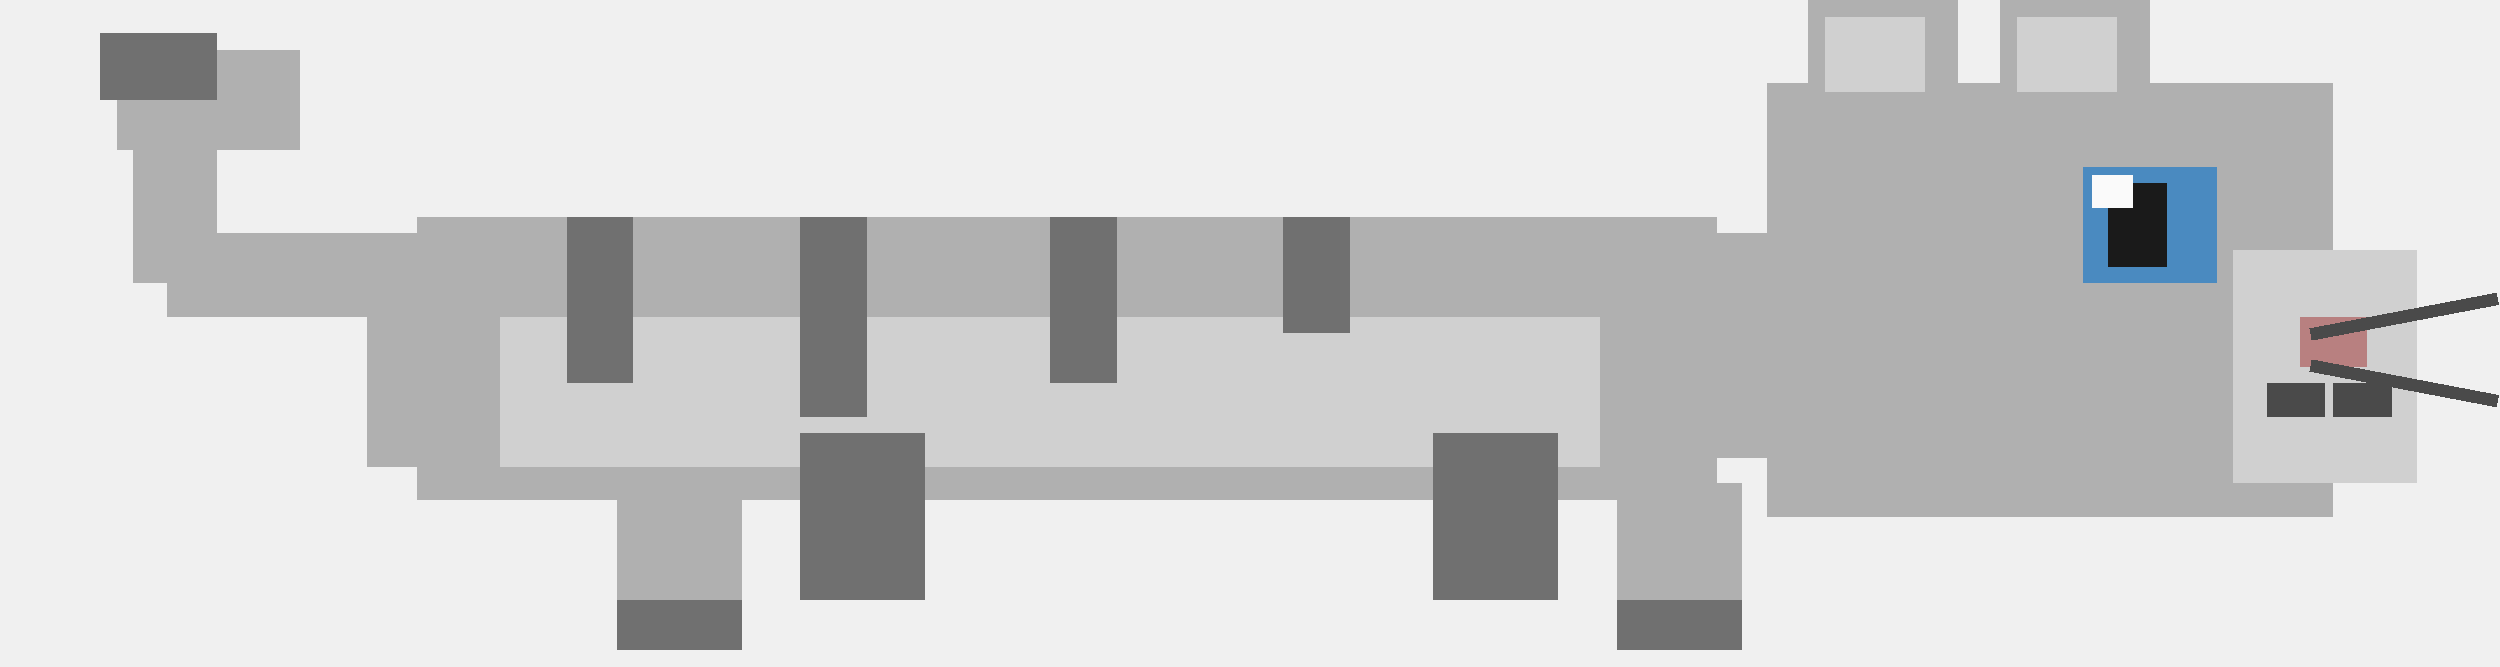
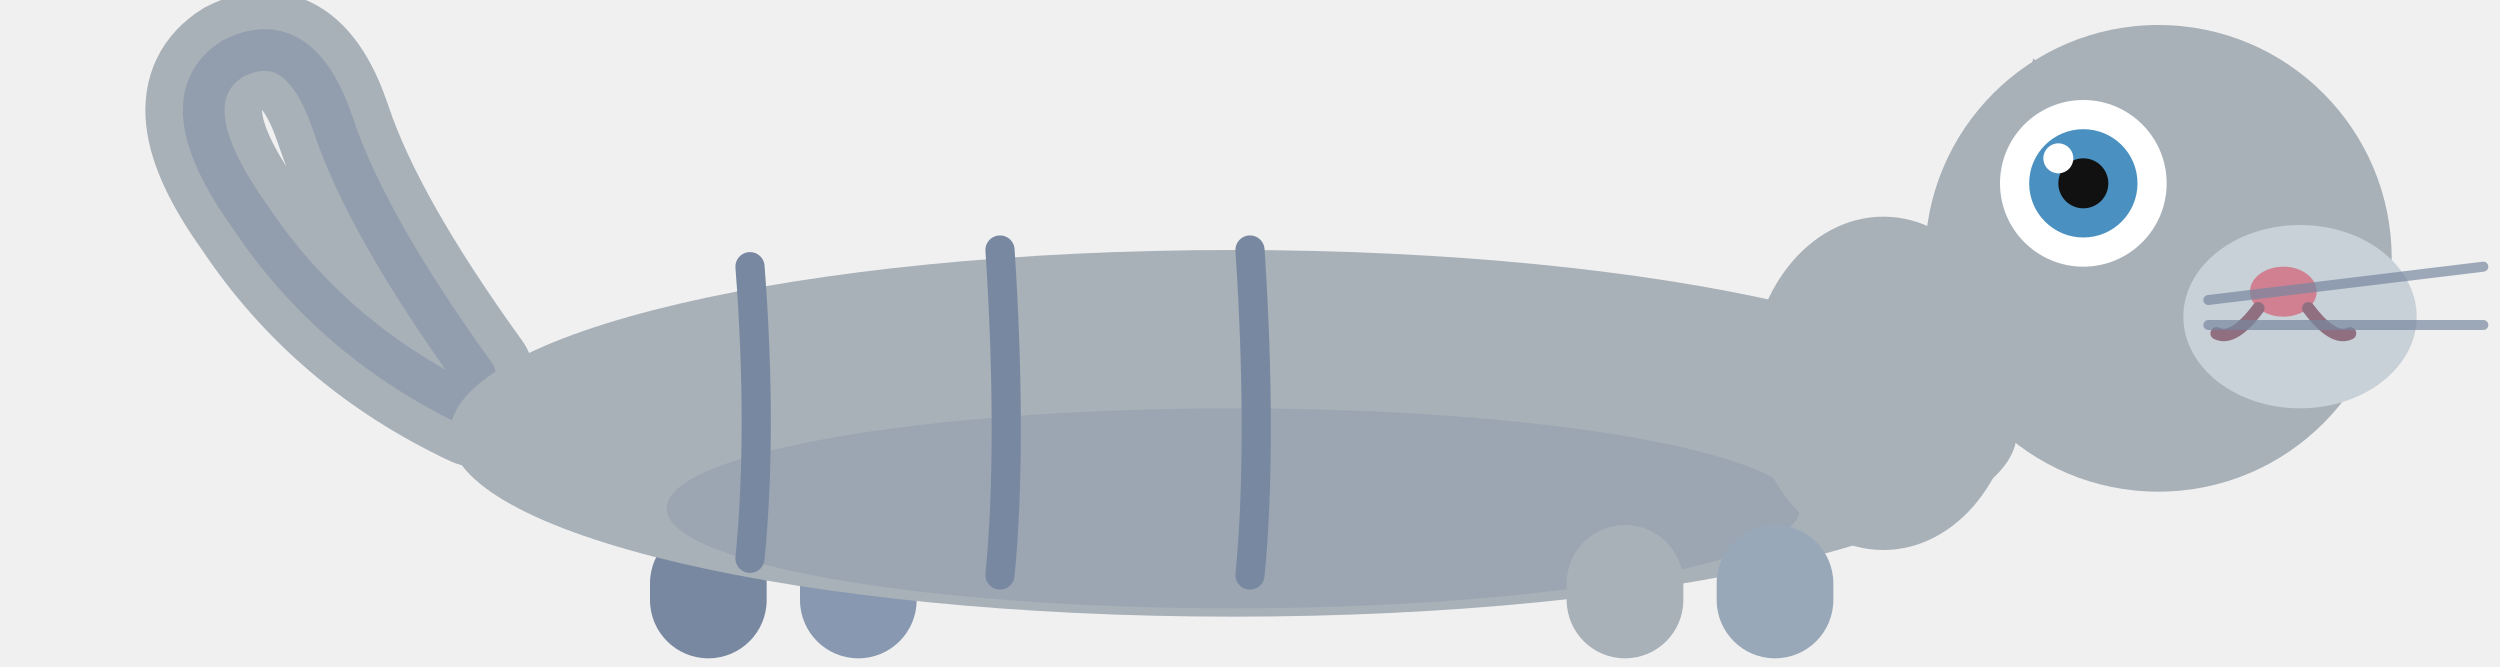
- <svg xmlns="http://www.w3.org/2000/svg" viewBox="0 0 300 80" width="300" height="80" shape-rendering="crispEdges" role="img" aria-label="gray pixel-art tabby cat walking">
-   <g>
-     <animateTransform attributeName="transform" type="translate" values="0,0; 0,-1; 0,0; 0,-1; 0,0" calcMode="spline" keySplines="0.42 0 0.58 1; 0.42 0 0.58 1; 0.42 0 0.58 1; 0.42 0 0.58 1" keyTimes="0;0.25;0.5;0.75;1" dur="0.8s" repeatCount="indefinite" />
-     <rect x="20" y="28" width="36" height="10" fill="#b0b0b0" />
-     <rect x="16" y="10" width="10" height="24" fill="#b0b0b0" />
-     <rect x="14" y="6" width="22" height="12" fill="#b0b0b0" />
-     <rect x="12" y="4" width="14" height="8" fill="#707070" />
-     <rect x="50" y="26" width="156" height="34" fill="#b0b0b0" />
-     <rect x="44" y="32" width="12" height="24" fill="#b0b0b0" />
-     <rect x="60" y="38" width="132" height="18" fill="#d0d0d0" />
-     <rect x="200" y="28" width="18" height="27" fill="#b0b0b0" />
-     <rect x="68" y="26" width="8" height="20" fill="#707070" />
-     <rect x="96" y="26" width="8" height="24" fill="#707070" />
-     <rect x="126" y="26" width="8" height="20" fill="#707070" />
-     <rect x="154" y="26" width="8" height="14" fill="#707070" />
-     <rect x="212" y="10" width="68" height="52" fill="#b0b0b0" />
-     <rect x="268" y="30" width="22" height="28" fill="#d0d0d0" />
-     <rect x="217" y="0" width="18" height="14" fill="#b0b0b0" />
-     <rect x="219" y="2" width="12" height="9" fill="#d0d0d0" />
-     <rect x="240" y="0" width="18" height="14" fill="#b0b0b0" />
-     <rect x="242" y="2" width="12" height="9" fill="#d0d0d0" />
-     <rect x="250" y="20" width="16" height="14" fill="#fafafa" />
-     <rect x="250" y="20" width="16" height="14" fill="#4a8ac0">
-       <animate attributeName="height" values="14;14;14;0;14" calcMode="spline" keySplines="0.42 0 0.58 1; 0.42 0 0.58 1; 0.12 0 0.39 0; 0.61 1 0.88 1" keyTimes="0;0.82;0.9;0.93;1" dur="4s" repeatCount="indefinite" />
-       <animate attributeName="y" values="20;20;20;27;20" calcMode="spline" keySplines="0.42 0 0.58 1; 0.42 0 0.58 1; 0.12 0 0.39 0; 0.61 1 0.88 1" keyTimes="0;0.82;0.9;0.93;1" dur="4s" repeatCount="indefinite" />
-     </rect>
-     <rect x="253" y="22" width="7" height="10" fill="#1a1a1a">
-       <animate attributeName="height" values="10;10;10;0;10" calcMode="spline" keySplines="0.42 0 0.58 1; 0.42 0 0.58 1; 0.12 0 0.39 0; 0.61 1 0.88 1" keyTimes="0;0.82;0.9;0.93;1" dur="4s" repeatCount="indefinite" />
-       <animate attributeName="y" values="22;22;22;27;22" calcMode="spline" keySplines="0.42 0 0.58 1; 0.42 0 0.58 1; 0.12 0 0.39 0; 0.61 1 0.88 1" keyTimes="0;0.82;0.9;0.93;1" dur="4s" repeatCount="indefinite" />
-     </rect>
-     <rect x="251" y="21" width="5" height="4" fill="#fafafa" />
-     <rect x="276" y="38" width="8" height="6" fill="#b88080" />
-     <rect x="272" y="46" width="7" height="4" fill="#4a4a4a" />
-     <rect x="280" y="46" width="7" height="4" fill="#4a4a4a" />
-     <g stroke="#4a4a4a" stroke-width="1.5" stroke-linecap="square" fill="none">
-       <line x1="278" y1="40" x2="299" y2="36" />
-       <line x1="278" y1="44" x2="299" y2="48" />
+ <svg xmlns="http://www.w3.org/2000/svg" viewBox="0 0 300 80" width="300" height="80" role="img" aria-label="gray tabby cat walking">
+   <style>
+ .g{animation:bob .6s ease-in-out infinite}
+ .la{animation:la .6s ease-in-out infinite}
+ .lb{animation:lb .6s ease-in-out infinite}
+ .tw{animation:wag 1.8s ease-in-out infinite;transform-box:fill-box;transform-origin:90% 85%}
+ .bl{animation:bl 4s ease-in-out infinite;transform-box:fill-box;transform-origin:50% 50%}
+ @keyframes bob{0%,100%{transform:translateY(0)}50%{transform:translateY(-2px)}}
+ @keyframes la{0%,100%{transform:translateY(-7px)}50%{transform:translateY(0)}}
+ @keyframes lb{0%,100%{transform:translateY(0)}50%{transform:translateY(-7px)}}
+ @keyframes wag{0%,100%{transform:rotate(0deg)}50%{transform:rotate(22deg)}}
+ @keyframes bl{0%,87%,100%{transform:scaleY(1)}91%{transform:scaleY(.05)}}
+ </style>
+   <g class="g">
+     <g class="tw">
+       <path d="M57,49 Q40,41 30,26 Q20,12 28,7 Q36,3 40,15 Q44,27 57,45" stroke="#a8b0b8" stroke-width="14" fill="none" stroke-linecap="round" />
+       <path d="M57,49 Q40,41 30,26 Q20,12 28,7 Q36,3 40,15 Q44,27 57,45" stroke="#7888a0" stroke-width="5" fill="none" stroke-linecap="round" opacity=".45" />
    </g>
-     <rect x="74" y="58" width="15" height="20" fill="#b0b0b0">
-       <animate attributeName="y" values="58;52;58" calcMode="spline" keySplines="0.42 0 0.58 1; 0.42 0 0.58 1" keyTimes="0;0.5;1" dur="0.8s" repeatCount="indefinite" />
-     </rect>
-     <rect x="96" y="52" width="15" height="20" fill="#707070">
-       <animate attributeName="y" values="52;58;52" calcMode="spline" keySplines="0.42 0 0.58 1; 0.42 0 0.58 1" keyTimes="0;0.5;1" dur="0.8s" repeatCount="indefinite" />
-     </rect>
-     <rect x="172" y="52" width="15" height="20" fill="#707070">
-       <animate attributeName="y" values="52;58;52" calcMode="spline" keySplines="0.42 0 0.58 1; 0.42 0 0.58 1" keyTimes="0;0.5;1" dur="0.8s" repeatCount="indefinite" />
-     </rect>
-     <rect x="194" y="58" width="15" height="20" fill="#b0b0b0">
-       <animate attributeName="y" values="58;52;58" calcMode="spline" keySplines="0.42 0 0.58 1; 0.42 0 0.58 1" keyTimes="0;0.5;1" dur="0.8s" repeatCount="indefinite" />
-     </rect>
-     <rect x="74" y="72" width="15" height="6" fill="#707070">
-       <animate attributeName="y" values="72;66;72" calcMode="spline" keySplines="0.42 0 0.58 1; 0.42 0 0.58 1" keyTimes="0;0.5;1" dur="0.8s" repeatCount="indefinite" />
-     </rect>
-     <rect x="96" y="66" width="15" height="6" fill="#707070">
-       <animate attributeName="y" values="66;72;66" calcMode="spline" keySplines="0.42 0 0.58 1; 0.42 0 0.58 1" keyTimes="0;0.5;1" dur="0.8s" repeatCount="indefinite" />
-     </rect>
-     <rect x="172" y="66" width="15" height="6" fill="#707070">
-       <animate attributeName="y" values="66;72;66" calcMode="spline" keySplines="0.42 0 0.58 1; 0.42 0 0.58 1" keyTimes="0;0.5;1" dur="0.8s" repeatCount="indefinite" />
-     </rect>
-     <rect x="194" y="72" width="15" height="6" fill="#707070">
-       <animate attributeName="y" values="72;66;72" calcMode="spline" keySplines="0.42 0 0.58 1; 0.42 0 0.58 1" keyTimes="0;0.5;1" dur="0.8s" repeatCount="indefinite" />
-     </rect>
+     <rect class="lb" x="78" y="63" width="14" height="16" rx="7" fill="#7888a0" />
+     <rect class="la" x="96" y="63" width="14" height="16" rx="7" fill="#8898b0" />
+     <ellipse cx="148" cy="52" rx="94" ry="22" fill="#a8b0b8" />
+     <ellipse cx="148" cy="61" rx="68" ry="12" fill="#7888a0" opacity=".25" />
+     <path d="M90,32 C91,45 91,57 90,67" stroke="#7888a0" stroke-width="3.5" fill="none" stroke-linecap="round" />
+     <path d="M120,30 C121,45 121,59 120,69" stroke="#7888a0" stroke-width="3.5" fill="none" stroke-linecap="round" />
+     <path d="M150,30 C151,45 151,59 150,69" stroke="#7888a0" stroke-width="3.5" fill="none" stroke-linecap="round" />
+     <rect class="la" x="188" y="63" width="14" height="16" rx="7" fill="#a8b0b8" />
+     <rect class="lb" x="206" y="63" width="14" height="16" rx="7" fill="#98a8b8" />
+     <ellipse cx="226" cy="46" rx="16" ry="20" fill="#a8b0b8" />
+     <polygon points="238,28 244,7 261,25" fill="#a8b0b8" />
+     <polygon points="240,27 246,13 259,25" fill="#c8a0b0" />
+     <polygon points="255,25 261,8 272,24" fill="#a8b0b8" />
+     <polygon points="257,25 262,14 270,24" fill="#c8a0b0" />
+     <circle cx="259" cy="31" r="28" fill="#a8b0b8" />
+     <ellipse cx="276" cy="38" rx="14" ry="11" fill="#c8d0d8" />
+     <circle cx="250" cy="22" r="10" fill="white" />
+     <circle cx="250" cy="22" r="6.5" fill="#4a90c0" class="bl" />
+     <circle cx="250" cy="22" r="3" fill="#111" class="bl" />
+     <circle cx="247" cy="19" r="1.8" fill="white" />
+     <ellipse cx="274" cy="35" rx="4" ry="3" fill="#d08090" />
+     <path d="M271,37 Q268,41 266,40" stroke="#907080" stroke-width="1.5" fill="none" stroke-linecap="round" />
+     <path d="M277,37 Q280,41 282,40" stroke="#907080" stroke-width="1.5" fill="none" stroke-linecap="round" />
+     <line x1="265" y1="36" x2="298" y2="32" stroke="#7888a0" stroke-width="1.2" stroke-linecap="round" opacity=".7" />
+     <line x1="265" y1="39" x2="298" y2="39" stroke="#7888a0" stroke-width="1.2" stroke-linecap="round" opacity=".7" />
  </g>
</svg>
